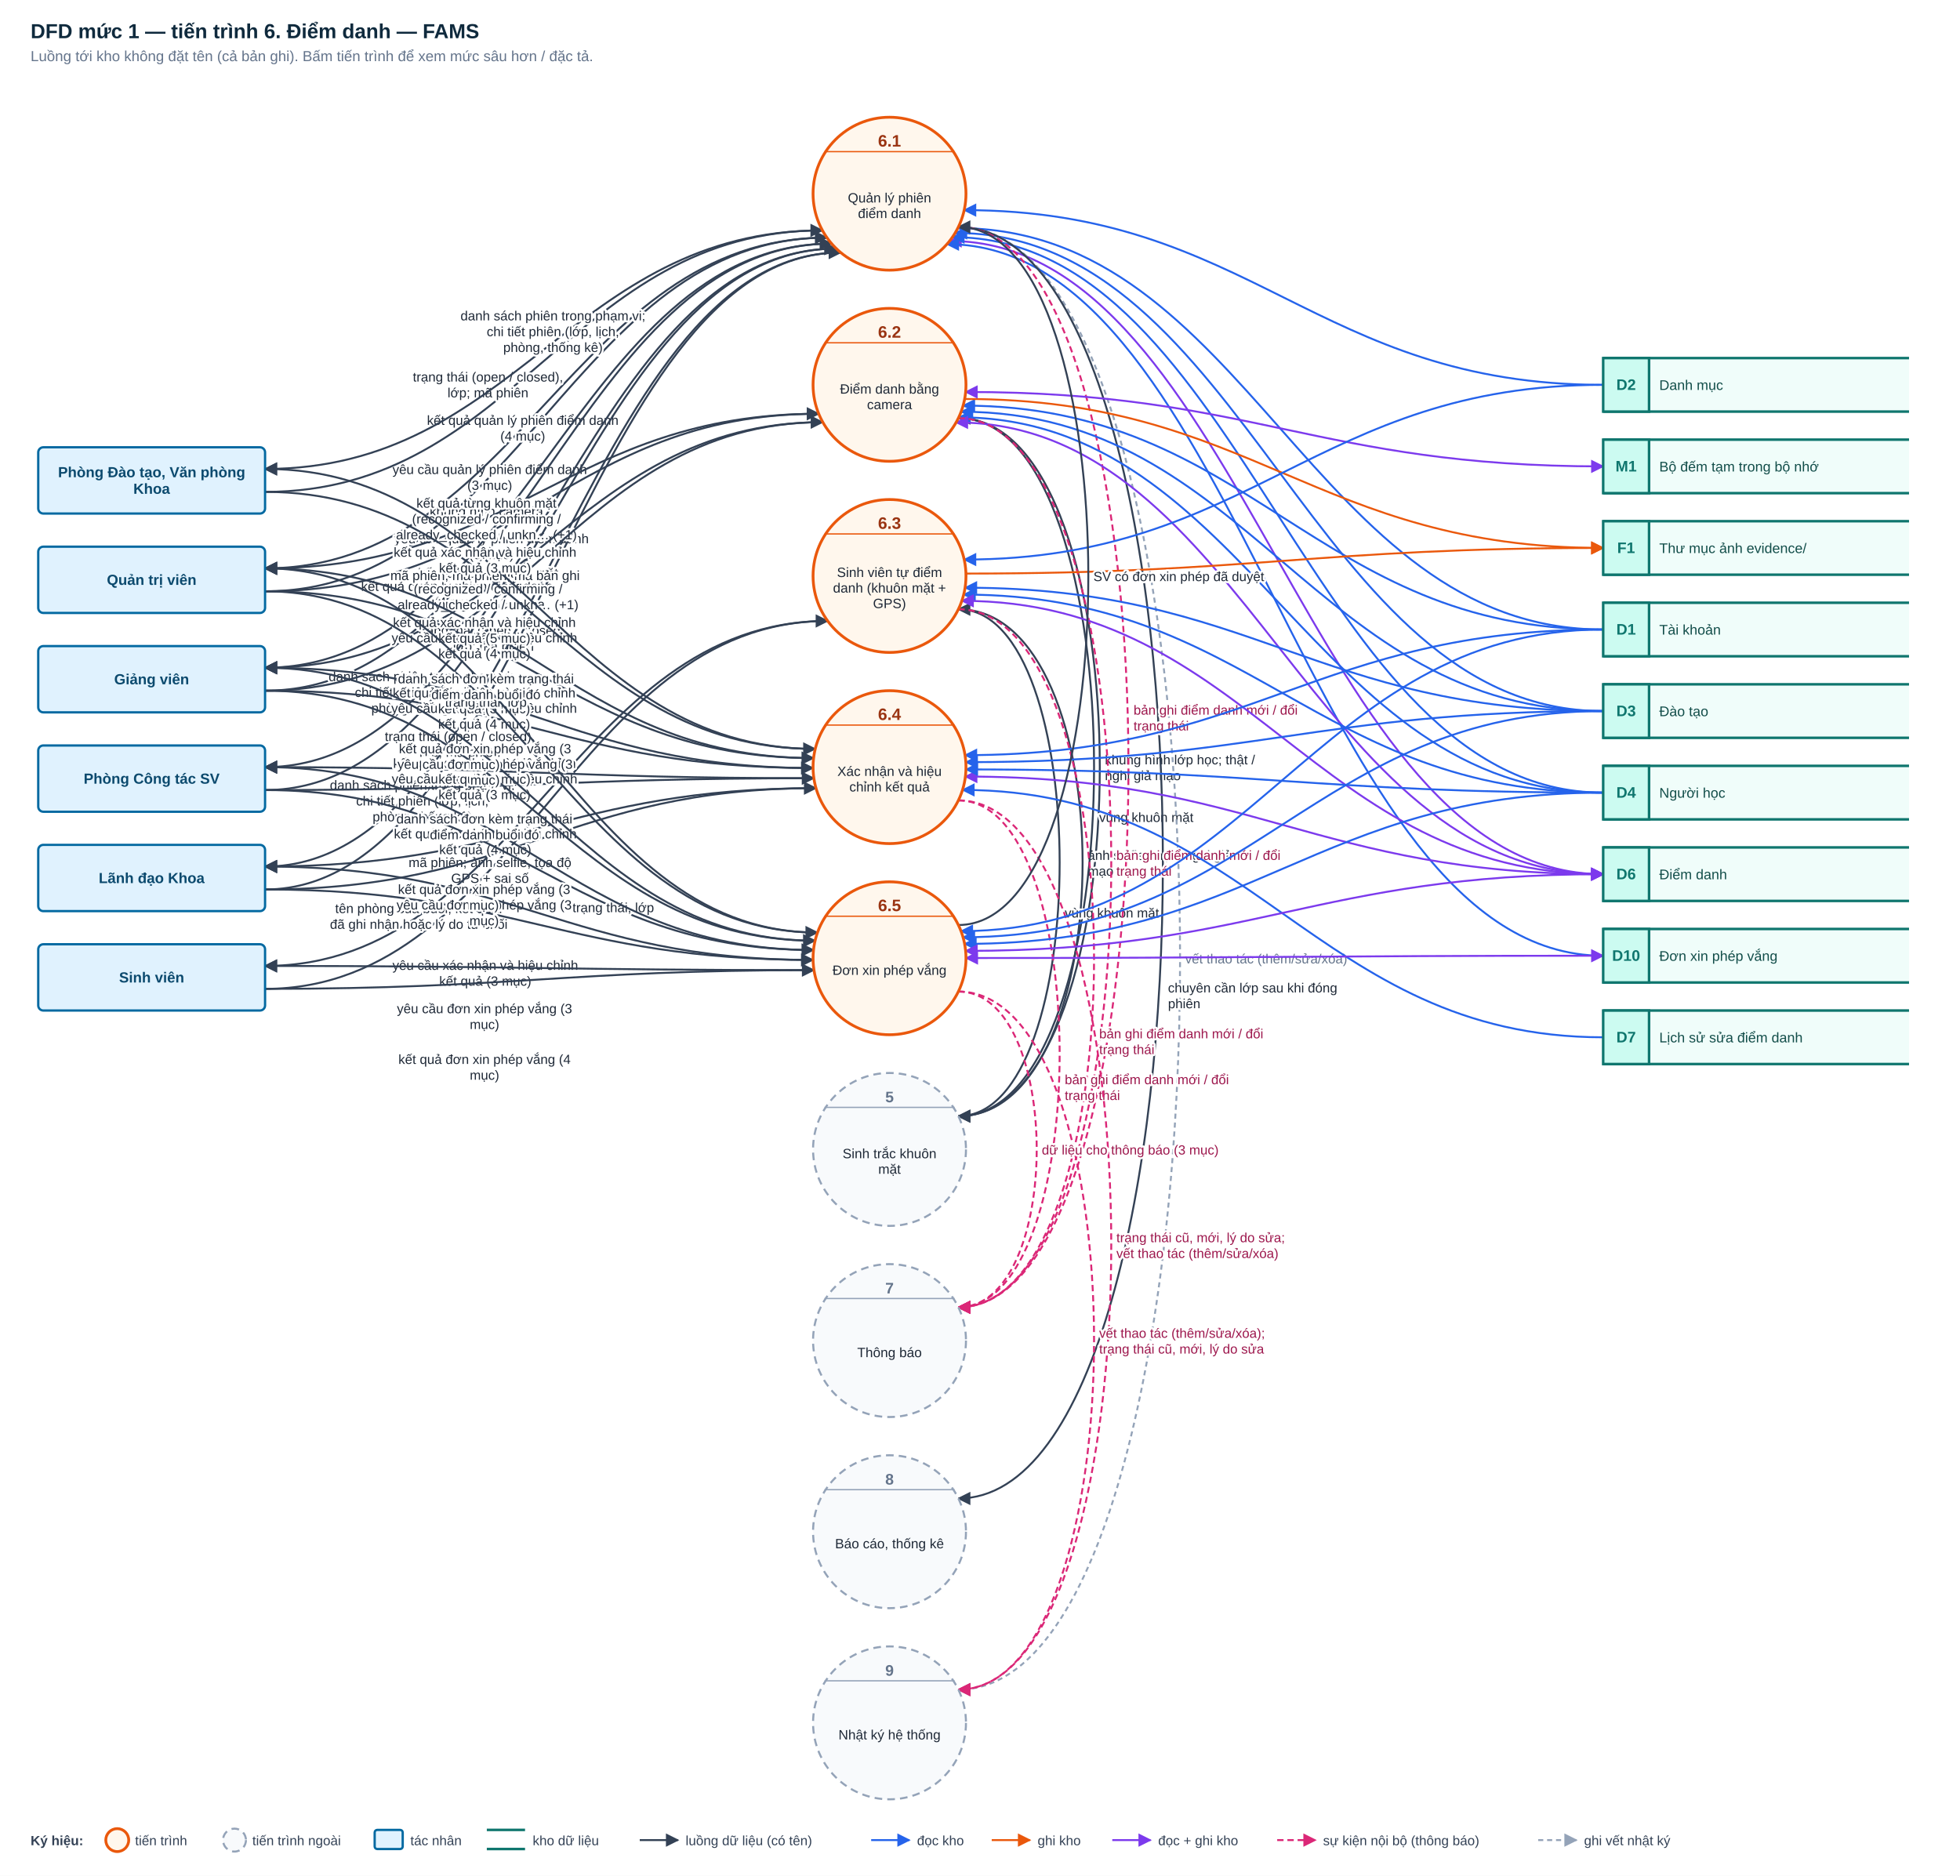
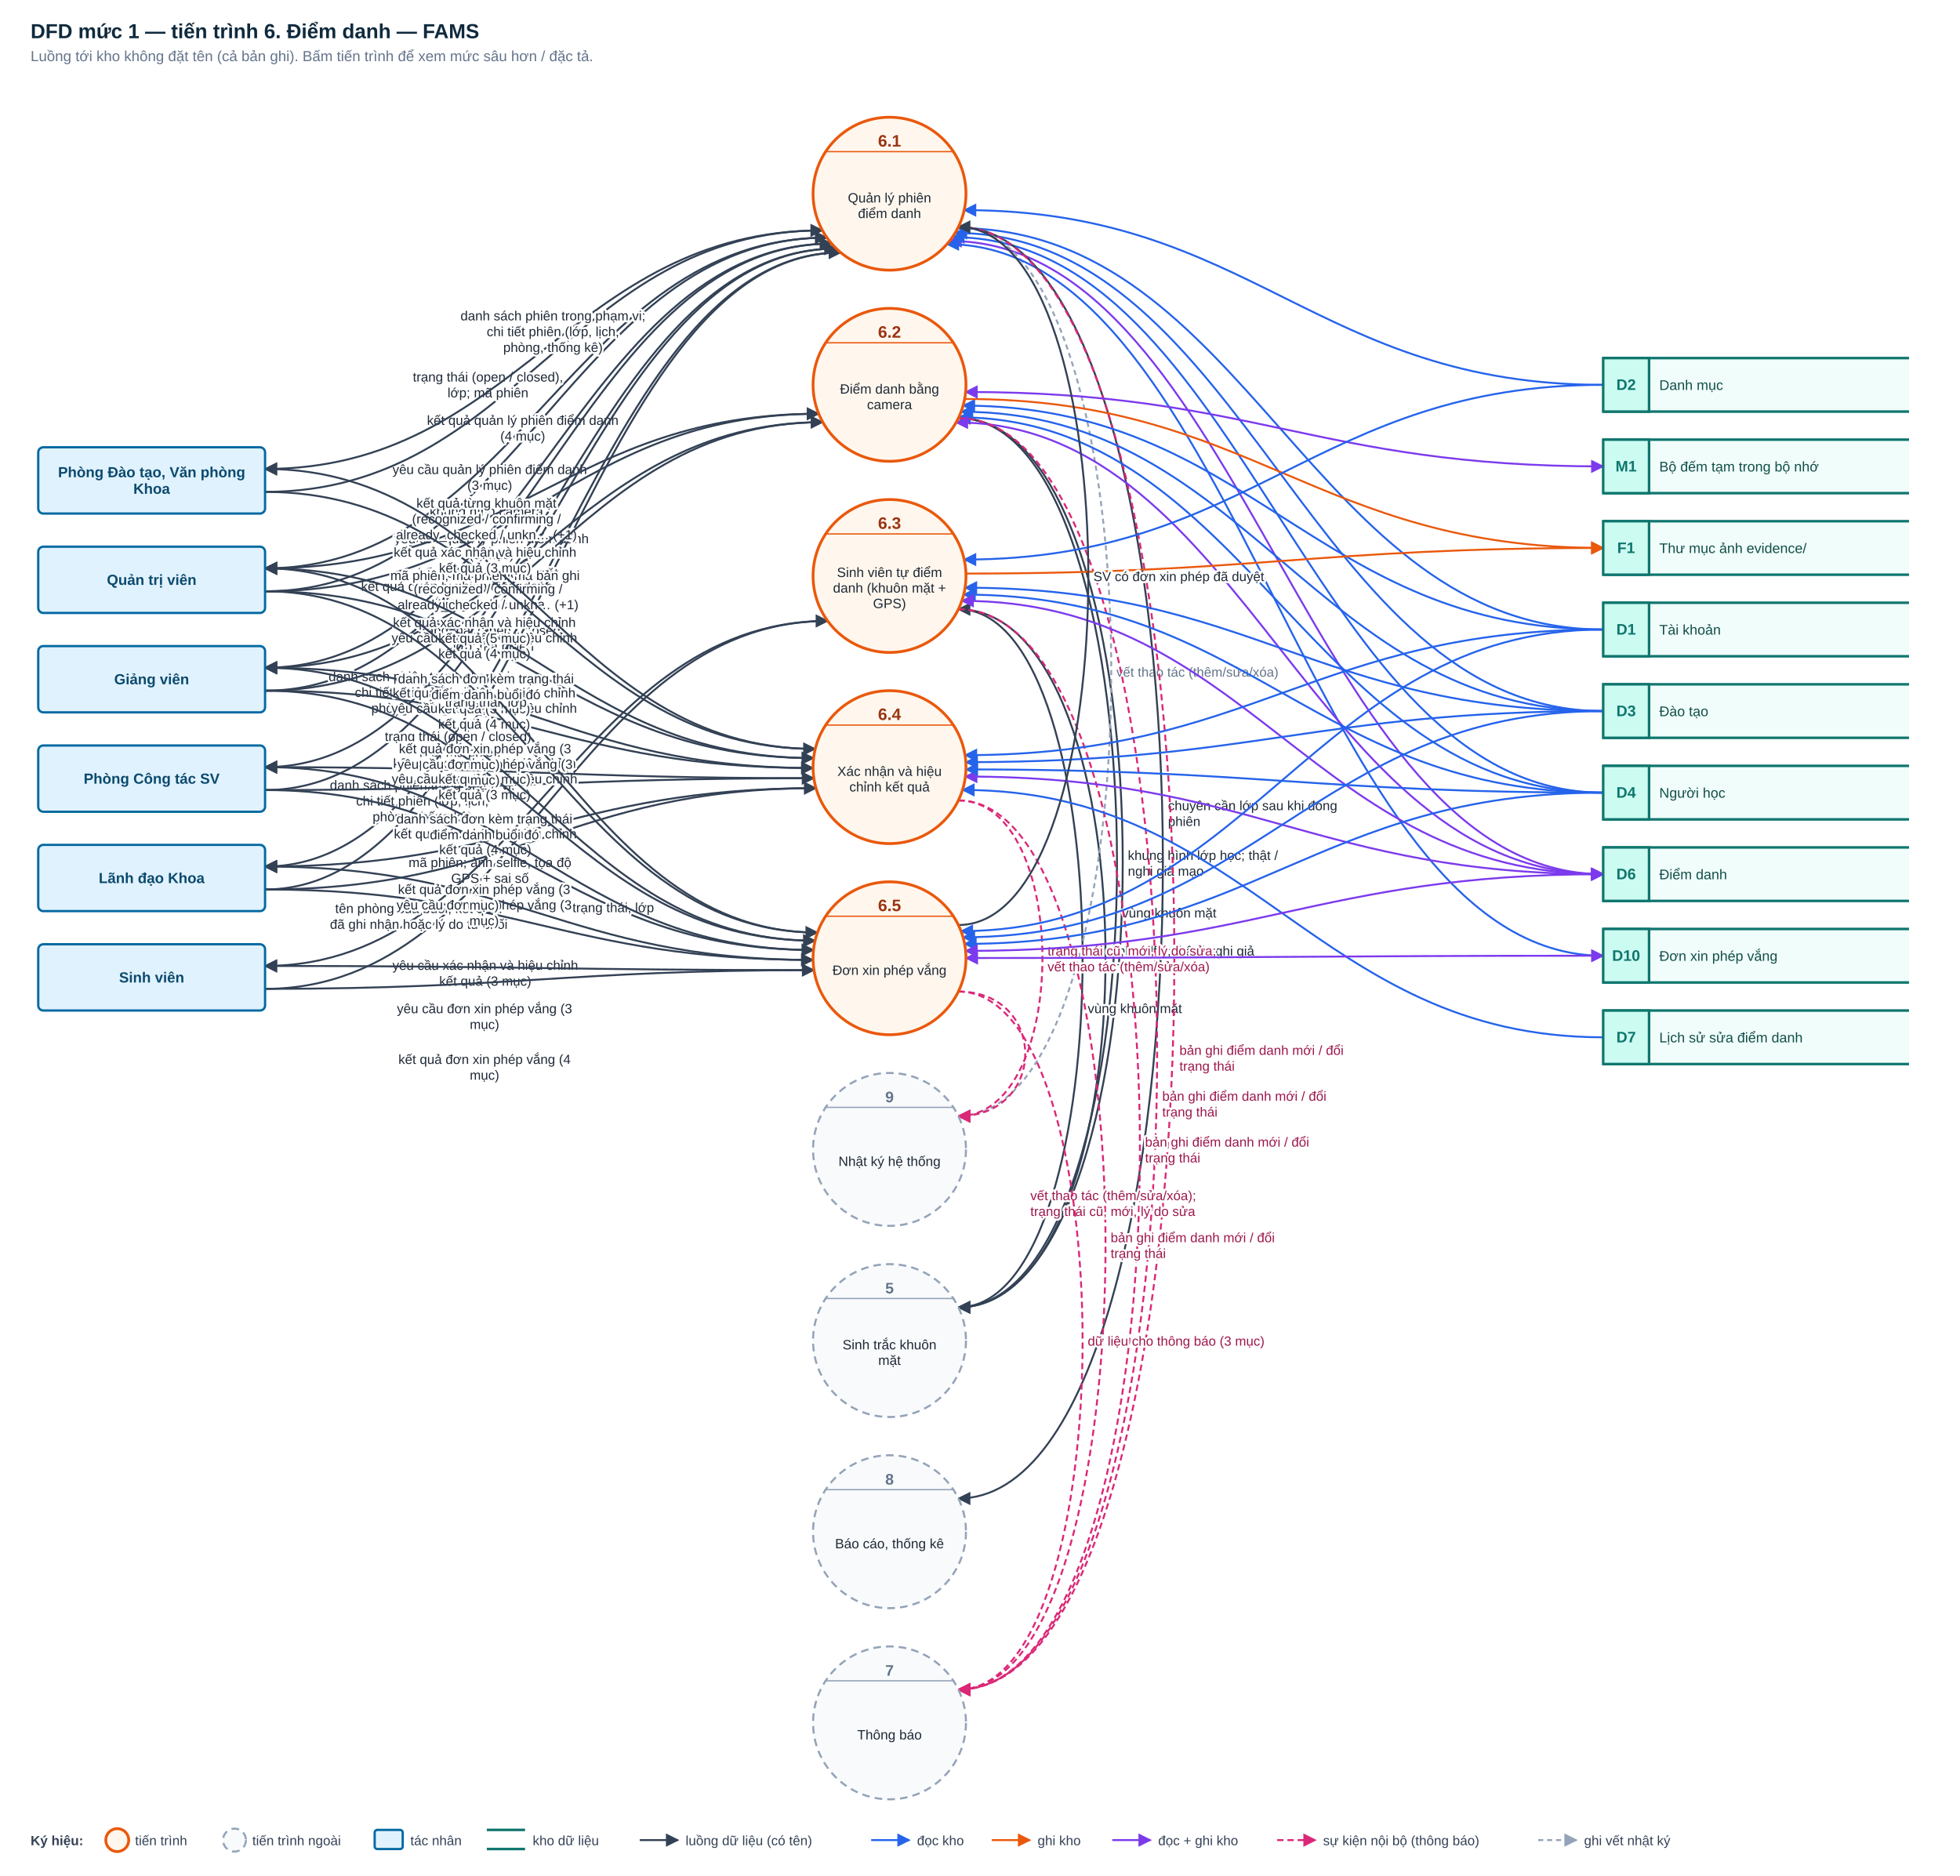
<svg xmlns="http://www.w3.org/2000/svg" width="1538" height="1472" viewBox="0 0 1538 1472">
  <style>
text{font-family:'Segoe UI',Arial,sans-serif;fill:#1f2937}
.pc{fill:#fff7ed;stroke:#ea580c;stroke-width:2.2}.px{fill:#f8fafc;stroke:#94a3b8;stroke-width:1.6;stroke-dasharray:6 4}
.pid{font-size:13px;font-weight:800;fill:#9a3412}.pxid{font-size:12px;font-weight:700;fill:#64748b}
.pn{font-size:10.6px}.en{fill:#e0f2fe;stroke:#0369a1;stroke-width:1.8}.et{font-size:11.5px;font-weight:600;fill:#0c4a6e}
.sl{stroke:#0f766e;stroke-width:2}.sc{fill:#ccfbf1;stroke:#0f766e;stroke-width:2}.sid{font-size:12px;font-weight:800;fill:#0f766e}
.st{font-size:11px;fill:#134e4a}.e{fill:none;stroke-width:1.5}.k-data{stroke:#334155}.k-read{stroke:#2563eb}
.k-write{stroke:#ea580c}.k-rw{stroke:#7c3aed}.k-event{stroke:#db2777;stroke-dasharray:5 3}
.k-audit{stroke:#94a3b8;stroke-dasharray:4 3}.lb{font-size:10.4px;paint-order:stroke;stroke:#fff;stroke-width:3.2px;
stroke-linejoin:round}.lb-audit{fill:#64748b}.lb-event{fill:#9d174d}.ttl{font-size:16px;font-weight:800;fill:#0f2a3d}
.sub{font-size:11.5px;fill:#64748b}.lg{font-size:10.5px;fill:#334155}a{cursor:pointer}a:hover .pc,a:hover .en{filter:brightness(.96)}
</style>
  <defs>
    <marker id="m-data" viewBox="0 0 10 10" refX="9" refY="5" markerWidth="7" markerHeight="7" orient="auto-start-reverse">
      <path d="M0,0 L10,5 L0,10 z" fill="#334155" />
    </marker>
    <marker id="m-read" viewBox="0 0 10 10" refX="9" refY="5" markerWidth="7" markerHeight="7" orient="auto-start-reverse">
      <path d="M0,0 L10,5 L0,10 z" fill="#2563eb" />
    </marker>
    <marker id="m-write" viewBox="0 0 10 10" refX="9" refY="5" markerWidth="7" markerHeight="7" orient="auto-start-reverse">
      <path d="M0,0 L10,5 L0,10 z" fill="#ea580c" />
    </marker>
    <marker id="m-rw" viewBox="0 0 10 10" refX="9" refY="5" markerWidth="7" markerHeight="7" orient="auto-start-reverse">
      <path d="M0,0 L10,5 L0,10 z" fill="#7c3aed" />
    </marker>
    <marker id="m-event" viewBox="0 0 10 10" refX="9" refY="5" markerWidth="7" markerHeight="7" orient="auto-start-reverse">
      <path d="M0,0 L10,5 L0,10 z" fill="#db2777" />
    </marker>
    <marker id="m-audit" viewBox="0 0 10 10" refX="9" refY="5" markerWidth="7" markerHeight="7" orient="auto-start-reverse">
      <path d="M0,0 L10,5 L0,10 z" fill="#94a3b8" />
    </marker>
  </defs>
  <rect width="100%" height="100%" fill="#ffffff" />
  <text class="ttl" x="24" y="30">DFD mức 1 — tiến trình 6. Điểm danh — FAMS</text>
  <text class="sub" x="24" y="48">Luồng tới kho không đặt tên (cả bản ghi). Bấm tiến trình để xem mức sâu hơn / đặc tả.</text>
-   <path class="e k-data" d="M752.0,875.9 C900.0,875.9 900.0,328.1 752.0,328.1" marker-end="url(#m-data)" />
-   <text class="lb lb-data" x="867.0" y="599.8" text-anchor="start">khung hình lớp học; thật /</text>
-   <text class="lb lb-data" x="867.0" y="612.2" text-anchor="start">nghi giả mạo</text>
-   <path class="e k-data" d="M752.0,875.9 C882.0,875.9 882.0,478.1 752.0,478.1" marker-end="url(#m-data)" />
-   <text class="lb lb-data" x="853.5" y="674.8" text-anchor="start">ảnh selfie; thật / nghi giả</text>
-   <text class="lb lb-data" x="853.5" y="687.2" text-anchor="start">mạo</text>
-   <path class="e k-data" d="M752.0,328.1 C894.0,328.1 894.0,875.9 752.0,875.9" marker-end="url(#m-data)" />
-   <text class="lb lb-data" x="862.5" y="645.0" text-anchor="start">vùng khuôn mặt</text>
-   <path class="e k-data" d="M752.0,478.1 C858.0,478.1 858.0,875.9 752.0,875.9" marker-end="url(#m-data)" />
-   <text class="lb lb-data" x="835.5" y="720.0" text-anchor="start">vùng khuôn mặt</text>
+   <path class="e k-data" d="M752.0,1025.9 C924.0,1025.9 924.0,328.1 752.0,328.1" marker-end="url(#m-data)" />
+   <text class="lb lb-data" x="885.0" y="674.8" text-anchor="start">khung hình lớp học; thật /</text>
+   <text class="lb lb-data" x="885.0" y="687.2" text-anchor="start">nghi giả mạo</text>
+   <path class="e k-data" d="M752.0,1025.9 C906.0,1025.9 906.0,478.1 752.0,478.1" marker-end="url(#m-data)" />
+   <text class="lb lb-data" x="871.5" y="749.8" text-anchor="start">ảnh selfie; thật / nghi giả</text>
+   <text class="lb lb-data" x="871.5" y="762.2" text-anchor="start">mạo</text>
+   <path class="e k-data" d="M752.0,328.1 C918.0,328.1 918.0,1025.9 752.0,1025.9" marker-end="url(#m-data)" />
+   <text class="lb lb-data" x="880.5" y="720.0" text-anchor="start">vùng khuôn mặt</text>
+   <path class="e k-data" d="M752.0,478.1 C882.0,478.1 882.0,1025.9 752.0,1025.9" marker-end="url(#m-data)" />
+   <text class="lb lb-data" x="853.5" y="795.0" text-anchor="start">vùng khuôn mặt</text>
  <path class="e k-data" d="M208.0,464.0 C406.4,464.0 450.5,186.5 648.9,186.5" marker-end="url(#m-data)" />
  <text class="lb lb-data" x="384.3" y="372.0" text-anchor="middle">yêu cầu quản lý phiên điểm danh</text>
  <text class="lb lb-data" x="384.3" y="384.4" text-anchor="middle">(3 mục)</text>
  <path class="e k-data" d="M648.9,186.5 C450.5,186.5 406.4,446.0 208.0,446.0" marker-end="url(#m-data)" />
  <text class="lb lb-data" x="410.2" y="333.4" text-anchor="middle">kết quả quản lý phiên điểm danh</text>
  <text class="lb lb-data" x="410.2" y="345.8" text-anchor="middle">(4 mục)</text>
  <path class="e k-data" d="M208.0,542.0 C408.1,542.0 452.5,191.2 652.6,191.2" marker-end="url(#m-data)" />
  <text class="lb lb-data" x="385.7" y="426.3" text-anchor="middle">yêu cầu quản lý phiên điểm danh</text>
  <text class="lb lb-data" x="385.7" y="438.7" text-anchor="middle">(3 mục)</text>
  <path class="e k-data" d="M652.6,191.2 C452.5,191.2 408.1,524.0 208.0,524.0" marker-end="url(#m-data)" />
  <text class="lb lb-data" x="358.5" y="463.7" text-anchor="middle">kết quả quản lý phiên điểm danh</text>
  <text class="lb lb-data" x="358.5" y="476.1" text-anchor="middle">(4 mục)</text>
  <path class="e k-read" d="M749.5,182.8 C978.3,182.8 1029.2,558.0 1258.0,558.0" marker-start="url(#m-read)" />
  <path class="e k-rw" d="M745.2,189.1 C976.0,189.1 1027.2,686.0 1258.0,686.0" marker-start="url(#m-rw)" marker-end="url(#m-rw)" />
-   <path class="e k-audit audit" d="M752.0,178.1 C984.0,178.1 984.0,1325.9 752.0,1325.9" marker-end="url(#m-audit)" />
-   <text class="lb lb-audit audit" x="930.0" y="756.0" text-anchor="start">vết thao tác (thêm/sửa/xóa)</text>
+   <path class="e k-audit audit" d="M752.0,178.1 C912.0,178.1 912.0,875.9 752.0,875.9" marker-end="url(#m-audit)" />
+   <text class="lb lb-audit audit" x="876.0" y="531.0" text-anchor="start">vết thao tác (thêm/sửa/xóa)</text>
  <path class="e k-data" d="M208.0,386.0 C404.8,386.0 448.5,180.8 645.4,180.8" marker-end="url(#m-data)" />
  <text class="lb lb-data" x="382.9" y="299.4" text-anchor="middle">trạng thái (open / closed),</text>
  <text class="lb lb-data" x="382.9" y="311.8" text-anchor="middle">lớp; mã phiên</text>
  <path class="e k-data" d="M645.4,180.8 C448.5,180.8 404.8,368.0 208.0,368.0" marker-end="url(#m-data)" />
  <text class="lb lb-data" x="433.9" y="251.4" text-anchor="middle">danh sách phiên trong phạm vi;</text>
  <text class="lb lb-data" x="433.9" y="263.8" text-anchor="middle">chi tiết phiên (lớp, lịch,</text>
  <text class="lb lb-data" x="433.9" y="276.2" text-anchor="middle">phòng, thống kê)</text>
  <path class="e k-data" d="M208.0,620.0 C409.7,620.0 454.5,195.1 656.2,195.1" marker-end="url(#m-data)" />
  <text class="lb lb-data" x="387.2" y="498.3" text-anchor="middle">trạng thái (open / closed),</text>
  <text class="lb lb-data" x="387.2" y="510.7" text-anchor="middle">lớp; mã phiên</text>
  <path class="e k-data" d="M656.2,195.1 C454.5,195.1 409.7,602.0 208.0,602.0" marker-end="url(#m-data)" />
  <text class="lb lb-data" x="330.4" y="534.5" text-anchor="middle">danh sách phiên trong phạm vi;</text>
  <text class="lb lb-data" x="330.4" y="546.9" text-anchor="middle">chi tiết phiên (lớp, lịch,</text>
  <text class="lb lb-data" x="330.4" y="559.3" text-anchor="middle">phòng, thống kê)</text>
  <path class="e k-data" d="M208.0,698.0 C411.3,698.0 456.4,198.2 659.7,198.2" marker-end="url(#m-data)" />
  <text class="lb lb-data" x="360.9" y="581.5" text-anchor="middle">trạng thái (open / closed),</text>
  <text class="lb lb-data" x="360.9" y="593.9" text-anchor="middle">lớp; mã phiên</text>
  <path class="e k-data" d="M659.7,198.2 C456.4,198.2 411.3,680.0 208.0,680.0" marker-end="url(#m-data)" />
  <text class="lb lb-data" x="331.4" y="619.7" text-anchor="middle">danh sách phiên trong phạm vi;</text>
  <text class="lb lb-data" x="331.4" y="632.1" text-anchor="middle">chi tiết phiên (lớp, lịch,</text>
  <text class="lb lb-data" x="331.4" y="644.5" text-anchor="middle">phòng, thống kê)</text>
  <path class="e k-read" d="M756.6,164.9 C982.2,164.9 1032.4,302.0 1258.0,302.0" marker-start="url(#m-read)" />
  <path class="e k-read" d="M751.6,179.0 C979.5,179.0 1030.1,494.0 1258.0,494.0" marker-start="url(#m-read)" />
  <path class="e k-read" d="M743.1,191.6 C974.8,191.6 1026.3,750.0 1258.0,750.0" marker-start="url(#m-read)" />
  <path class="e k-read" d="M747.4,186.1 C977.1,186.1 1028.2,622.0 1258.0,622.0" marker-start="url(#m-read)" />
  <path class="e k-data" d="M752.0,178.1 C966.0,178.1 966.0,1175.9 752.0,1175.9" marker-end="url(#m-data)" />
-   <text class="lb lb-data" x="916.5" y="778.8" text-anchor="start">chuyên cần lớp sau khi đóng</text>
-   <text class="lb lb-data" x="916.5" y="791.2" text-anchor="start">phiên</text>
-   <path class="e k-event" d="M752.0,178.1 C930.0,178.1 930.0,1025.9 752.0,1025.9" marker-end="url(#m-event)" />
-   <text class="lb lb-event" x="889.5" y="560.8" text-anchor="start">bản ghi điểm danh mới / đổi</text>
-   <text class="lb lb-event" x="889.5" y="573.2" text-anchor="start">trạng thái</text>
+   <text class="lb lb-data" x="916.5" y="635.8" text-anchor="start">chuyên cần lớp sau khi đóng</text>
+   <text class="lb lb-data" x="916.5" y="648.2" text-anchor="start">phiên</text>
+   <path class="e k-event" d="M752.0,178.1 C978.0,178.1 978.0,1325.9 752.0,1325.9" marker-end="url(#m-event)" />
+   <text class="lb lb-event" x="925.5" y="827.8" text-anchor="start">bản ghi điểm danh mới / đổi</text>
+   <text class="lb lb-event" x="925.5" y="840.2" text-anchor="start">trạng thái</text>
  <path class="e k-data" d="M208.0,464.0 C403.5,464.0 447.0,324.7 642.5,324.7" marker-end="url(#m-data)" />
  <text class="lb lb-data" x="381.7" y="404.9" text-anchor="middle">khung hình camera</text>
  <path class="e k-data" d="M642.5,324.7 C447.0,324.7 403.5,446.0 208.0,446.0" marker-end="url(#m-data)" />
  <text class="lb lb-data" x="381.7" y="398.4" text-anchor="middle">kết quả từng khuôn mặt</text>
  <text class="lb lb-data" x="381.7" y="410.8" text-anchor="middle">(recognized / confirming /</text>
  <text class="lb lb-data" x="381.7" y="423.2" text-anchor="middle">already_checked / unkn… (+1)</text>
  <path class="e k-data" d="M208.0,542.0 C404.9,542.0 448.7,331.3 645.6,331.3" marker-end="url(#m-data)" />
  <text class="lb lb-data" x="383.0" y="477.8" text-anchor="middle">khung hình camera</text>
  <path class="e k-data" d="M645.6,331.3 C448.7,331.3 404.9,524.0 208.0,524.0" marker-end="url(#m-data)" />
  <text class="lb lb-data" x="383.0" y="453.3" text-anchor="middle">kết quả từng khuôn mặt</text>
  <text class="lb lb-data" x="383.0" y="465.7" text-anchor="middle">(recognized / confirming /</text>
  <text class="lb lb-data" x="383.0" y="478.1" text-anchor="middle">already_checked / unkn… (+1)</text>
  <path class="e k-read" d="M755.7,318.3 C981.8,318.3 1032.0,494.0 1258.0,494.0" marker-start="url(#m-read)" />
  <path class="e k-read" d="M754.2,323.1 C980.9,323.1 1031.3,558.0 1258.0,558.0" marker-start="url(#m-read)" />
  <path class="e k-read" d="M752.3,327.5 C979.9,327.5 1030.4,622.0 1258.0,622.0" marker-start="url(#m-read)" />
  <path class="e k-rw" d="M750.2,331.5 C978.7,331.5 1029.5,686.0 1258.0,686.0" marker-start="url(#m-rw)" marker-end="url(#m-rw)" />
  <path class="e k-write" d="M757.0,313.1 C982.4,313.1 1032.5,430.0 1258.0,430.0" marker-end="url(#m-write)" />
-   <path class="e k-event" d="M752.0,328.1 C912.0,328.1 912.0,1025.9 752.0,1025.9" marker-end="url(#m-event)" />
-   <text class="lb lb-event" x="876.0" y="674.8" text-anchor="start">bản ghi điểm danh mới / đổi</text>
-   <text class="lb lb-event" x="876.0" y="687.2" text-anchor="start">trạng thái</text>
+   <path class="e k-event" d="M752.0,328.1 C960.0,328.1 960.0,1325.9 752.0,1325.9" marker-end="url(#m-event)" />
+   <text class="lb lb-event" x="912.0" y="863.8" text-anchor="start">bản ghi điểm danh mới / đổi</text>
+   <text class="lb lb-event" x="912.0" y="876.2" text-anchor="start">trạng thái</text>
  <path class="e k-rw" d="M757.7,307.6 C982.9,307.6 1032.9,366.0 1258.0,366.0" marker-start="url(#m-rw)" marker-end="url(#m-rw)" />
  <path class="e k-data" d="M208.0,776.0 C406.7,776.0 450.8,487.3 649.5,487.3" marker-end="url(#m-data)" />
  <text class="lb lb-data" x="384.5" y="680.4" text-anchor="middle">mã phiên; ảnh selfie, tọa độ</text>
  <text class="lb lb-data" x="384.5" y="692.8" text-anchor="middle">GPS + sai số</text>
  <path class="e k-data" d="M649.5,487.3 C450.8,487.3 406.7,758.0 208.0,758.0" marker-end="url(#m-data)" />
  <text class="lb lb-data" x="328.6" y="716.5" text-anchor="middle">tên phòng của buổi; kết quả:</text>
  <text class="lb lb-data" x="328.6" y="728.9" text-anchor="middle">đã ghi nhận hoặc lý do từ chối</text>
  <path class="e k-read" d="M757.3,461.2 C982.6,461.2 1032.7,558.0 1258.0,558.0" marker-start="url(#m-read)" />
  <path class="e k-read" d="M756.2,466.6 C982.0,466.6 1032.2,622.0 1258.0,622.0" marker-start="url(#m-read)" />
  <path class="e k-read" d="M756.6,439.1 C982.2,439.1 1032.4,302.0 1258.0,302.0" marker-start="url(#m-read)" />
  <path class="e k-rw" d="M754.7,471.5 C981.2,471.5 1031.5,686.0 1258.0,686.0" marker-start="url(#m-rw)" marker-end="url(#m-rw)" />
  <path class="e k-write" d="M758.0,450.1 C983.0,450.1 1033.0,430.0 1258.0,430.0" marker-end="url(#m-write)" />
-   <path class="e k-event" d="M752.0,478.1 C894.0,478.1 894.0,1025.9 752.0,1025.9" marker-end="url(#m-event)" />
-   <text class="lb lb-event" x="862.5" y="814.8" text-anchor="start">bản ghi điểm danh mới / đổi</text>
-   <text class="lb lb-event" x="862.5" y="827.2" text-anchor="start">trạng thái</text>
+   <path class="e k-event" d="M752.0,478.1 C942.0,478.1 942.0,1325.9 752.0,1325.9" marker-end="url(#m-event)" />
+   <text class="lb lb-event" x="898.5" y="899.8" text-anchor="start">bản ghi điểm danh mới / đổi</text>
+   <text class="lb lb-event" x="898.5" y="912.2" text-anchor="start">trạng thái</text>
  <path class="e k-data" d="M208.0,464.0 C401.7,464.0 444.7,594.9 638.4,594.9" marker-end="url(#m-data)" />
  <text class="lb lb-data" x="380.1" y="504.1" text-anchor="middle">yêu cầu xác nhận và hiệu chỉnh</text>
  <text class="lb lb-data" x="380.1" y="516.5" text-anchor="middle">kết quả (4 mục)</text>
  <path class="e k-data" d="M638.4,594.9 C444.7,594.9 401.7,446.0 208.0,446.0" marker-end="url(#m-data)" />
  <text class="lb lb-data" x="380.1" y="492.0" text-anchor="middle">kết quả xác nhận và hiệu chỉnh</text>
  <text class="lb lb-data" x="380.1" y="504.4" text-anchor="middle">kết quả (5 mục)</text>
  <path class="e k-data" d="M208.0,542.0 C401.5,542.0 444.5,602.7 638.0,602.7" marker-end="url(#m-data)" />
  <text class="lb lb-data" x="379.9" y="559.4" text-anchor="middle">yêu cầu xác nhận và hiệu chỉnh</text>
  <text class="lb lb-data" x="379.9" y="571.8" text-anchor="middle">kết quả (4 mục)</text>
  <path class="e k-data" d="M638.0,602.7 C444.5,602.7 401.5,524.0 208.0,524.0" marker-end="url(#m-data)" />
  <text class="lb lb-data" x="379.9" y="547.3" text-anchor="middle">kết quả xác nhận và hiệu chỉnh</text>
  <text class="lb lb-data" x="379.9" y="559.7" text-anchor="middle">kết quả (5 mục)</text>
  <path class="e k-read" d="M757.9,598.1 C982.9,598.1 1032.9,558.0 1258.0,558.0" marker-start="url(#m-read)" />
  <path class="e k-rw" d="M757.5,609.4 C982.8,609.4 1032.8,686.0 1258.0,686.0" marker-start="url(#m-rw)" marker-end="url(#m-rw)" />
-   <path class="e k-event" d="M752.0,628.1 C858.0,628.1 858.0,1025.9 752.0,1025.9" marker-end="url(#m-event)" />
-   <text class="lb lb-event" x="835.5" y="850.8" text-anchor="start">bản ghi điểm danh mới / đổi</text>
-   <text class="lb lb-event" x="835.5" y="863.2" text-anchor="start">trạng thái</text>
+   <path class="e k-event" d="M752.0,628.1 C906.0,628.1 906.0,1325.9 752.0,1325.9" marker-end="url(#m-event)" />
+   <text class="lb lb-event" x="871.5" y="974.8" text-anchor="start">bản ghi điểm danh mới / đổi</text>
+   <text class="lb lb-event" x="871.5" y="987.2" text-anchor="start">trạng thái</text>
  <path class="e k-data" d="M208.0,386.0 C402.3,386.0 445.5,587.7 639.7,587.7" marker-end="url(#m-data)" />
  <text class="lb lb-data" x="380.6" y="455.2" text-anchor="middle">mã phiên; mã phiên, mã bản ghi</text>
  <path class="e k-data" d="M639.7,587.7 C445.5,587.7 402.3,368.0 208.0,368.0" marker-end="url(#m-data)" />
  <text class="lb lb-data" x="380.6" y="436.9" text-anchor="middle">kết quả xác nhận và hiệu chỉnh</text>
  <text class="lb lb-data" x="380.6" y="449.3" text-anchor="middle">kết quả (3 mục)</text>
  <path class="e k-data" d="M208.0,620.0 C401.8,620.0 444.8,610.7 638.6,610.7" marker-end="url(#m-data)" />
  <text class="lb lb-data" x="380.2" y="614.8" text-anchor="middle">yêu cầu xác nhận và hiệu chỉnh</text>
  <text class="lb lb-data" x="380.2" y="627.2" text-anchor="middle">kết quả (3 mục)</text>
  <path class="e k-data" d="M638.6,610.7 C444.8,610.7 401.8,602.0 208.0,602.0" marker-end="url(#m-data)" />
  <text class="lb lb-data" x="380.2" y="602.6" text-anchor="middle">kết quả xác nhận và hiệu chỉnh</text>
  <text class="lb lb-data" x="380.2" y="615.0" text-anchor="middle">kết quả (4 mục)</text>
  <path class="e k-data" d="M208.0,698.0 C402.5,698.0 445.8,618.5 640.3,618.5" marker-end="url(#m-data)" />
  <text class="lb lb-data" x="380.8" y="761.1" text-anchor="middle">yêu cầu xác nhận và hiệu chỉnh</text>
  <text class="lb lb-data" x="380.8" y="773.5" text-anchor="middle">kết quả (3 mục)</text>
  <path class="e k-data" d="M640.3,618.5 C445.8,618.5 402.5,680.0 208.0,680.0" marker-end="url(#m-data)" />
  <text class="lb lb-data" x="380.8" y="657.9" text-anchor="middle">kết quả xác nhận và hiệu chỉnh</text>
  <text class="lb lb-data" x="380.8" y="670.3" text-anchor="middle">kết quả (4 mục)</text>
  <path class="e k-read" d="M757.3,592.6 C982.6,592.6 1032.7,494.0 1258.0,494.0" marker-start="url(#m-read)" />
  <path class="e k-read" d="M758.0,603.8 C983.0,603.8 1033.0,622.0 1258.0,622.0" marker-start="url(#m-read)" />
-   <path class="e k-event" d="M752.0,628.1 C912.0,628.1 912.0,1325.9 752.0,1325.9" marker-end="url(#m-event)" />
-   <text class="lb lb-event" x="876.0" y="974.8" text-anchor="start">trạng thái cũ, mới, lý do sửa;</text>
-   <text class="lb lb-event" x="876.0" y="987.2" text-anchor="start">vết thao tác (thêm/sửa/xóa)</text>
+   <path class="e k-event" d="M752.0,628.1 C840.0,628.1 840.0,875.9 752.0,875.9" marker-end="url(#m-event)" />
+   <text class="lb lb-event" x="822.0" y="749.8" text-anchor="start">trạng thái cũ, mới, lý do sửa;</text>
+   <text class="lb lb-event" x="822.0" y="762.2" text-anchor="start">vết thao tác (thêm/sửa/xóa)</text>
  <path class="e k-read" d="M755.3,619.9 C981.5,619.9 1031.8,814.0 1258.0,814.0" marker-start="url(#m-read)" />
  <path class="e k-data" d="M208.0,776.0 C401.8,776.0 444.9,761.3 638.7,761.3" marker-end="url(#m-data)" />
  <text class="lb lb-data" x="380.2" y="795.1" text-anchor="middle">yêu cầu đơn xin phép vắng (3</text>
  <text class="lb lb-data" x="380.2" y="807.5" text-anchor="middle">mục)</text>
  <path class="e k-data" d="M638.7,761.3 C444.9,761.3 401.8,758.0 208.0,758.0" marker-end="url(#m-data)" />
  <text class="lb lb-data" x="380.2" y="834.9" text-anchor="middle">kết quả đơn xin phép vắng (4</text>
  <text class="lb lb-data" x="380.2" y="847.3" text-anchor="middle">mục)</text>
  <path class="e k-read" d="M754.1,730.7 C980.9,730.7 1031.2,494.0 1258.0,494.0" marker-start="url(#m-read)" />
  <path class="e k-read" d="M755.7,735.5 C981.7,735.5 1032.0,558.0 1258.0,558.0" marker-start="url(#m-read)" />
  <path class="e k-read" d="M756.9,740.7 C982.4,740.7 1032.5,622.0 1258.0,622.0" marker-start="url(#m-read)" />
  <path class="e k-rw" d="M758.0,751.8 C983.0,751.8 1033.0,750.0 1258.0,750.0" marker-start="url(#m-rw)" marker-end="url(#m-rw)" />
-   <path class="e k-event" d="M752.0,778.1 C894.0,778.1 894.0,1325.9 752.0,1325.9" marker-end="url(#m-event)" />
-   <text class="lb lb-event" x="862.5" y="1049.8" text-anchor="start">vết thao tác (thêm/sửa/xóa);</text>
-   <text class="lb lb-event" x="862.5" y="1062.2" text-anchor="start">trạng thái cũ, mới, lý do sửa</text>
-   <path class="e k-event" d="M752.0,778.1 C834.0,778.1 834.0,1025.9 752.0,1025.9" marker-end="url(#m-event)" />
-   <text class="lb lb-event" x="817.5" y="906.0" text-anchor="start">dữ liệu cho thông báo (3 mục)</text>
+   <path class="e k-event" d="M752.0,778.1 C822.0,778.1 822.0,875.9 752.0,875.9" marker-end="url(#m-event)" />
+   <text class="lb lb-event" x="808.5" y="941.8" text-anchor="start">vết thao tác (thêm/sửa/xóa);</text>
+   <text class="lb lb-event" x="808.5" y="954.2" text-anchor="start">trạng thái cũ, mới, lý do sửa</text>
+   <path class="e k-event" d="M752.0,778.1 C882.0,778.1 882.0,1325.9 752.0,1325.9" marker-end="url(#m-event)" />
+   <text class="lb lb-event" x="853.5" y="1056.0" text-anchor="start">dữ liệu cho thông báo (3 mục)</text>
  <path class="e k-data" d="M208.0,464.0 C403.1,464.0 446.4,731.8 641.5,731.8" marker-end="url(#m-data)" />
  <text class="lb lb-data" x="381.3" y="554.6" text-anchor="middle">trạng thái, lớp</text>
  <path class="e k-data" d="M641.5,731.8 C446.4,731.8 403.1,446.0 208.0,446.0" marker-end="url(#m-data)" />
  <text class="lb lb-data" x="381.3" y="536.2" text-anchor="middle">danh sách đơn kèm trạng thái</text>
  <text class="lb lb-data" x="381.3" y="548.6" text-anchor="middle">điểm danh buổi đó</text>
  <path class="e k-data" d="M208.0,620.0 C401.7,620.0 444.7,745.5 638.4,745.5" marker-end="url(#m-data)" />
  <text class="lb lb-data" x="481.2" y="715.8" text-anchor="middle">trạng thái, lớp</text>
  <path class="e k-data" d="M638.4,745.5 C444.7,745.5 401.7,602.0 208.0,602.0" marker-end="url(#m-data)" />
  <text class="lb lb-data" x="380.1" y="646.2" text-anchor="middle">danh sách đơn kèm trạng thái</text>
  <text class="lb lb-data" x="380.1" y="658.6" text-anchor="middle">điểm danh buổi đó</text>
  <path class="e k-data" d="M208.0,698.0 C401.5,698.0 444.5,753.3 638.0,753.3" marker-end="url(#m-data)" />
  <text class="lb lb-data" x="379.9" y="713.7" text-anchor="middle">yêu cầu đơn xin phép vắng (3</text>
  <text class="lb lb-data" x="379.9" y="726.1" text-anchor="middle">mục)</text>
  <path class="e k-data" d="M638.0,753.3 C444.5,753.3 401.5,680.0 208.0,680.0" marker-end="url(#m-data)" />
  <text class="lb lb-data" x="379.9" y="701.5" text-anchor="middle">kết quả đơn xin phép vắng (3</text>
  <text class="lb lb-data" x="379.9" y="713.9" text-anchor="middle">mục)</text>
  <path class="e k-data" d="M208.0,542.0 C402.2,542.0 445.4,738.2 639.6,738.2" marker-end="url(#m-data)" />
  <text class="lb lb-data" x="380.6" y="603.3" text-anchor="middle">yêu cầu đơn xin phép vắng (3</text>
  <text class="lb lb-data" x="380.6" y="615.7" text-anchor="middle">mục)</text>
  <path class="e k-data" d="M639.6,738.2 C445.4,738.2 402.2,524.0 208.0,524.0" marker-end="url(#m-data)" />
  <text class="lb lb-data" x="380.6" y="591.1" text-anchor="middle">kết quả đơn xin phép vắng (3</text>
  <text class="lb lb-data" x="380.6" y="603.5" text-anchor="middle">mục)</text>
  <path class="e k-rw" d="M757.7,746.2 C982.8,746.2 1032.9,686.0 1258.0,686.0" marker-start="url(#m-rw)" marker-end="url(#m-rw)" />
  <path class="e k-data" d="M752.0,725.9 C888.0,725.9 888.0,178.1 752.0,178.1" marker-end="url(#m-data)" />
  <text class="lb lb-data" x="858.0" y="456.0" text-anchor="start">SV có đơn xin phép đã duyệt</text>
  <a href="#L2-6.1">
    <circle class="pc" cx="698.0" cy="152" r="60" />
    <text class="pid" x="698.0" y="115.0" text-anchor="middle">6.1</text>
    <line x1="647.0" y1="119" x2="749.0" y2="119" stroke="#ea580c" stroke-width="1" />
    <text class="pn" x="698.0" y="158.9" text-anchor="middle">Quản lý phiên</text>
    <text class="pn" x="698.0" y="171.1" text-anchor="middle">điểm danh</text>
  </a>
  <a href="#L2-6.2">
    <circle class="pc" cx="698.0" cy="302" r="60" />
    <text class="pid" x="698.0" y="265.0" text-anchor="middle">6.2</text>
    <line x1="647.0" y1="269" x2="749.0" y2="269" stroke="#ea580c" stroke-width="1" />
    <text class="pn" x="698.0" y="308.9" text-anchor="middle">Điểm danh bằng</text>
    <text class="pn" x="698.0" y="321.1" text-anchor="middle">camera</text>
  </a>
  <a href="#L2-6.3">
    <circle class="pc" cx="698.0" cy="452" r="60" />
    <text class="pid" x="698.0" y="415.0" text-anchor="middle">6.3</text>
    <line x1="647.0" y1="419" x2="749.0" y2="419" stroke="#ea580c" stroke-width="1" />
    <text class="pn" x="698.0" y="452.8" text-anchor="middle">Sinh viên tự điểm</text>
    <text class="pn" x="698.0" y="465.0" text-anchor="middle">danh (khuôn mặt +</text>
    <text class="pn" x="698.0" y="477.2" text-anchor="middle">GPS)</text>
  </a>
  <a href="#L2-6.4">
    <circle class="pc" cx="698.0" cy="602" r="60" />
    <text class="pid" x="698.0" y="565.0" text-anchor="middle">6.4</text>
    <line x1="647.0" y1="569" x2="749.0" y2="569" stroke="#ea580c" stroke-width="1" />
    <text class="pn" x="698.0" y="608.9" text-anchor="middle">Xác nhận và hiệu</text>
    <text class="pn" x="698.0" y="621.1" text-anchor="middle">chỉnh kết quả</text>
  </a>
  <a href="#L2-6.5">
    <circle class="pc" cx="698.0" cy="752" r="60" />
    <text class="pid" x="698.0" y="715.0" text-anchor="middle">6.5</text>
    <line x1="647.0" y1="719" x2="749.0" y2="719" stroke="#ea580c" stroke-width="1" />
    <text class="pn" x="698.0" y="765.0" text-anchor="middle">Đơn xin phép vắng</text>
  </a>
+   <a href="#L1-PH9">
+     <circle class="px" cx="698.0" cy="902" r="60" />
+     <text class="pxid" x="698.0" y="865.0" text-anchor="middle">9</text>
+     <line x1="647.0" y1="869" x2="749.0" y2="869" stroke="#94a3b8" stroke-width="1" />
+     <text class="pn" x="698.0" y="915.0" text-anchor="middle">Nhật ký hệ thống</text>
+   </a>
  <a href="#L1-PH5">
-     <circle class="px" cx="698.0" cy="902" r="60" />
-     <text class="pxid" x="698.0" y="865.0" text-anchor="middle">5</text>
-     <line x1="647.0" y1="869" x2="749.0" y2="869" stroke="#94a3b8" stroke-width="1" />
-     <text class="pn" x="698.0" y="908.9" text-anchor="middle">Sinh trắc khuôn</text>
-     <text class="pn" x="698.0" y="921.1" text-anchor="middle">mặt</text>
-   </a>
-   <a href="#L1-PH7">
    <circle class="px" cx="698.0" cy="1052" r="60" />
-     <text class="pxid" x="698.0" y="1015.0" text-anchor="middle">7</text>
+     <text class="pxid" x="698.0" y="1015.0" text-anchor="middle">5</text>
    <line x1="647.0" y1="1019" x2="749.0" y2="1019" stroke="#94a3b8" stroke-width="1" />
-     <text class="pn" x="698.0" y="1065.0" text-anchor="middle">Thông báo</text>
+     <text class="pn" x="698.0" y="1058.9" text-anchor="middle">Sinh trắc khuôn</text>
+     <text class="pn" x="698.0" y="1071.1" text-anchor="middle">mặt</text>
  </a>
  <a href="#L1-PH8">
    <circle class="px" cx="698.0" cy="1202" r="60" />
    <text class="pxid" x="698.0" y="1165.0" text-anchor="middle">8</text>
    <line x1="647.0" y1="1169" x2="749.0" y2="1169" stroke="#94a3b8" stroke-width="1" />
    <text class="pn" x="698.0" y="1215.0" text-anchor="middle">Báo cáo, thống kê</text>
  </a>
-   <a href="#L1-PH9">
+   <a href="#L1-PH7">
    <circle class="px" cx="698.0" cy="1352" r="60" />
-     <text class="pxid" x="698.0" y="1315.0" text-anchor="middle">9</text>
+     <text class="pxid" x="698.0" y="1315.0" text-anchor="middle">7</text>
    <line x1="647.0" y1="1319" x2="749.0" y2="1319" stroke="#94a3b8" stroke-width="1" />
-     <text class="pn" x="698.0" y="1365.0" text-anchor="middle">Nhật ký hệ thống</text>
+     <text class="pn" x="698.0" y="1365.0" text-anchor="middle">Thông báo</text>
  </a>
  <g>
    <rect class="en" x="30.0" y="351.0" width="178" height="52" rx="4" />
    <text class="et" x="119.0" y="374.5" text-anchor="middle">Phòng Đào tạo, Văn phòng</text>
    <text class="et" x="119.0" y="387.5" text-anchor="middle">Khoa</text>
  </g>
  <a href="dac_ta_chuc_nang.html?tac_nhan=QTV">
    <rect class="en" x="30.0" y="429.0" width="178" height="52" rx="4" />
    <text class="et" x="119.0" y="459.0" text-anchor="middle">Quản trị viên</text>
  </a>
  <a href="dac_ta_chuc_nang.html?tac_nhan=GV">
    <rect class="en" x="30.0" y="507.0" width="178" height="52" rx="4" />
    <text class="et" x="119.0" y="537.0" text-anchor="middle">Giảng viên</text>
  </a>
  <a href="dac_ta_chuc_nang.html?tac_nhan=CTSV">
    <rect class="en" x="30.0" y="585.0" width="178" height="52" rx="4" />
    <text class="et" x="119.0" y="615.0" text-anchor="middle">Phòng Công tác SV</text>
  </a>
  <a href="dac_ta_chuc_nang.html?tac_nhan=LDK">
    <rect class="en" x="30.0" y="663.0" width="178" height="52" rx="4" />
    <text class="et" x="119.0" y="693.0" text-anchor="middle">Lãnh đạo Khoa</text>
  </a>
  <a href="dac_ta_chuc_nang.html?tac_nhan=SV">
    <rect class="en" x="30.0" y="741.0" width="178" height="52" rx="4" />
    <text class="et" x="119.0" y="771.0" text-anchor="middle">Sinh viên</text>
  </a>
  <a href="csdl_chi_tiet.html#units">
    <rect x="1258.0" y="281.0" width="240" height="42" fill="#f0fdfa" />
    <line class="sl" x1="1258.0" y1="281.0" x2="1498.0" y2="281.0" />
    <line class="sl" x1="1258.0" y1="323.0" x2="1498.0" y2="323.0" />
    <rect class="sc" x="1258.0" y="281.0" width="36" height="42" />
    <text class="sid" x="1276.0" y="306.0" text-anchor="middle">D2</text>
    <text class="st" x="1302.0" y="306.0" text-anchor="start">Danh mục</text>
  </a>
  <g>
    <rect x="1258.0" y="345.0" width="240" height="42" fill="#f0fdfa" />
    <line class="sl" x1="1258.0" y1="345.0" x2="1498.0" y2="345.0" />
    <line class="sl" x1="1258.0" y1="387.0" x2="1498.0" y2="387.0" />
    <rect class="sc" x="1258.0" y="345.0" width="36" height="42" />
    <text class="sid" x="1276.0" y="370.0" text-anchor="middle">M1</text>
    <text class="st" x="1302.0" y="370.0" text-anchor="start">Bộ đếm tạm trong bộ nhớ</text>
  </g>
  <g>
    <rect x="1258.0" y="409.0" width="240" height="42" fill="#f0fdfa" />
    <line class="sl" x1="1258.0" y1="409.0" x2="1498.0" y2="409.0" />
    <line class="sl" x1="1258.0" y1="451.0" x2="1498.0" y2="451.0" />
    <rect class="sc" x="1258.0" y="409.0" width="36" height="42" />
    <text class="sid" x="1276.0" y="434.0" text-anchor="middle">F1</text>
    <text class="st" x="1302.0" y="434.0" text-anchor="start">Thư mục ảnh evidence/</text>
  </g>
  <a href="csdl_chi_tiet.html#users">
    <rect x="1258.0" y="473.0" width="240" height="42" fill="#f0fdfa" />
    <line class="sl" x1="1258.0" y1="473.0" x2="1498.0" y2="473.0" />
    <line class="sl" x1="1258.0" y1="515.0" x2="1498.0" y2="515.0" />
    <rect class="sc" x="1258.0" y="473.0" width="36" height="42" />
    <text class="sid" x="1276.0" y="498.0" text-anchor="middle">D1</text>
    <text class="st" x="1302.0" y="498.0" text-anchor="start">Tài khoản</text>
  </a>
  <a href="csdl_chi_tiet.html#lecturers">
    <rect x="1258.0" y="537.0" width="240" height="42" fill="#f0fdfa" />
    <line class="sl" x1="1258.0" y1="537.0" x2="1498.0" y2="537.0" />
    <line class="sl" x1="1258.0" y1="579.0" x2="1498.0" y2="579.0" />
    <rect class="sc" x="1258.0" y="537.0" width="36" height="42" />
    <text class="sid" x="1276.0" y="562.0" text-anchor="middle">D3</text>
    <text class="st" x="1302.0" y="562.0" text-anchor="start">Đào tạo</text>
  </a>
  <a href="csdl_chi_tiet.html#students">
    <rect x="1258.0" y="601.0" width="240" height="42" fill="#f0fdfa" />
    <line class="sl" x1="1258.0" y1="601.0" x2="1498.0" y2="601.0" />
    <line class="sl" x1="1258.0" y1="643.0" x2="1498.0" y2="643.0" />
    <rect class="sc" x="1258.0" y="601.0" width="36" height="42" />
    <text class="sid" x="1276.0" y="626.0" text-anchor="middle">D4</text>
    <text class="st" x="1302.0" y="626.0" text-anchor="start">Người học</text>
  </a>
  <a href="csdl_chi_tiet.html#attendance_sessions">
    <rect x="1258.0" y="665.0" width="240" height="42" fill="#f0fdfa" />
    <line class="sl" x1="1258.0" y1="665.0" x2="1498.0" y2="665.0" />
    <line class="sl" x1="1258.0" y1="707.0" x2="1498.0" y2="707.0" />
    <rect class="sc" x="1258.0" y="665.0" width="36" height="42" />
    <text class="sid" x="1276.0" y="690.0" text-anchor="middle">D6</text>
    <text class="st" x="1302.0" y="690.0" text-anchor="start">Điểm danh</text>
  </a>
  <a href="csdl_chi_tiet.html#leave_requests">
    <rect x="1258.0" y="729.0" width="240" height="42" fill="#f0fdfa" />
    <line class="sl" x1="1258.0" y1="729.0" x2="1498.0" y2="729.0" />
    <line class="sl" x1="1258.0" y1="771.0" x2="1498.0" y2="771.0" />
    <rect class="sc" x="1258.0" y="729.0" width="36" height="42" />
    <text class="sid" x="1276.0" y="754.0" text-anchor="middle">D10</text>
    <text class="st" x="1302.0" y="754.0" text-anchor="start">Đơn xin phép vắng</text>
  </a>
  <a href="csdl_chi_tiet.html#attendance_audits">
    <rect x="1258.0" y="793.0" width="240" height="42" fill="#f0fdfa" />
    <line class="sl" x1="1258.0" y1="793.0" x2="1498.0" y2="793.0" />
    <line class="sl" x1="1258.0" y1="835.0" x2="1498.0" y2="835.0" />
    <rect class="sc" x="1258.0" y="793.0" width="36" height="42" />
    <text class="sid" x="1276.0" y="818.0" text-anchor="middle">D7</text>
    <text class="st" x="1302.0" y="818.0" text-anchor="start">Lịch sử sửa điểm danh</text>
  </a>
  <text class="lg" x="24" y="1448" font-weight="700">Ký hiệu:</text>
  <circle class="pc" cx="92" cy="1444" r="9" />
  <text class="lg" x="106" y="1448">tiến trình</text>
  <circle class="px" cx="184" cy="1444" r="9" />
  <text class="lg" x="198" y="1448">tiến trình ngoài</text>
  <rect class="en" x="294" y="1436" width="22" height="15" rx="2" />
  <text class="lg" x="322" y="1448">tác nhân</text>
  <line class="sl" x1="382" y1="1436" x2="412" y2="1436" />
  <line class="sl" x1="382" y1="1451" x2="412" y2="1451" />
  <text class="lg" x="418" y="1448">kho dữ liệu</text>
  <path class="e k-data" d="M502,1444 L532,1444" marker-end="url(#m-data)" />
  <text class="lg" x="538" y="1448">luồng dữ liệu (có tên)</text>
  <path class="e k-read" d="M683.6,1444 L713.6,1444" marker-end="url(#m-read)" />
  <text class="lg" x="719.6" y="1448">đọc kho</text>
  <path class="e k-write" d="M778.2,1444 L808.2,1444" marker-end="url(#m-write)" />
  <text class="lg" x="814.2" y="1448">ghi kho</text>
  <path class="e k-rw" d="M872.8,1444 L902.8,1444" marker-end="url(#m-rw)" />
  <text class="lg" x="908.8" y="1448">đọc + ghi kho</text>
  <path class="e k-event" d="M1002.2,1444 L1032.2,1444" marker-end="url(#m-event)" />
  <text class="lg" x="1038.2" y="1448">sự kiện nội bộ (thông báo)</text>
  <path class="e k-audit" d="M1207.0,1444 L1237.0,1444" marker-end="url(#m-audit)" />
  <text class="lg" x="1243.0" y="1448">ghi vết nhật ký</text>
</svg>
